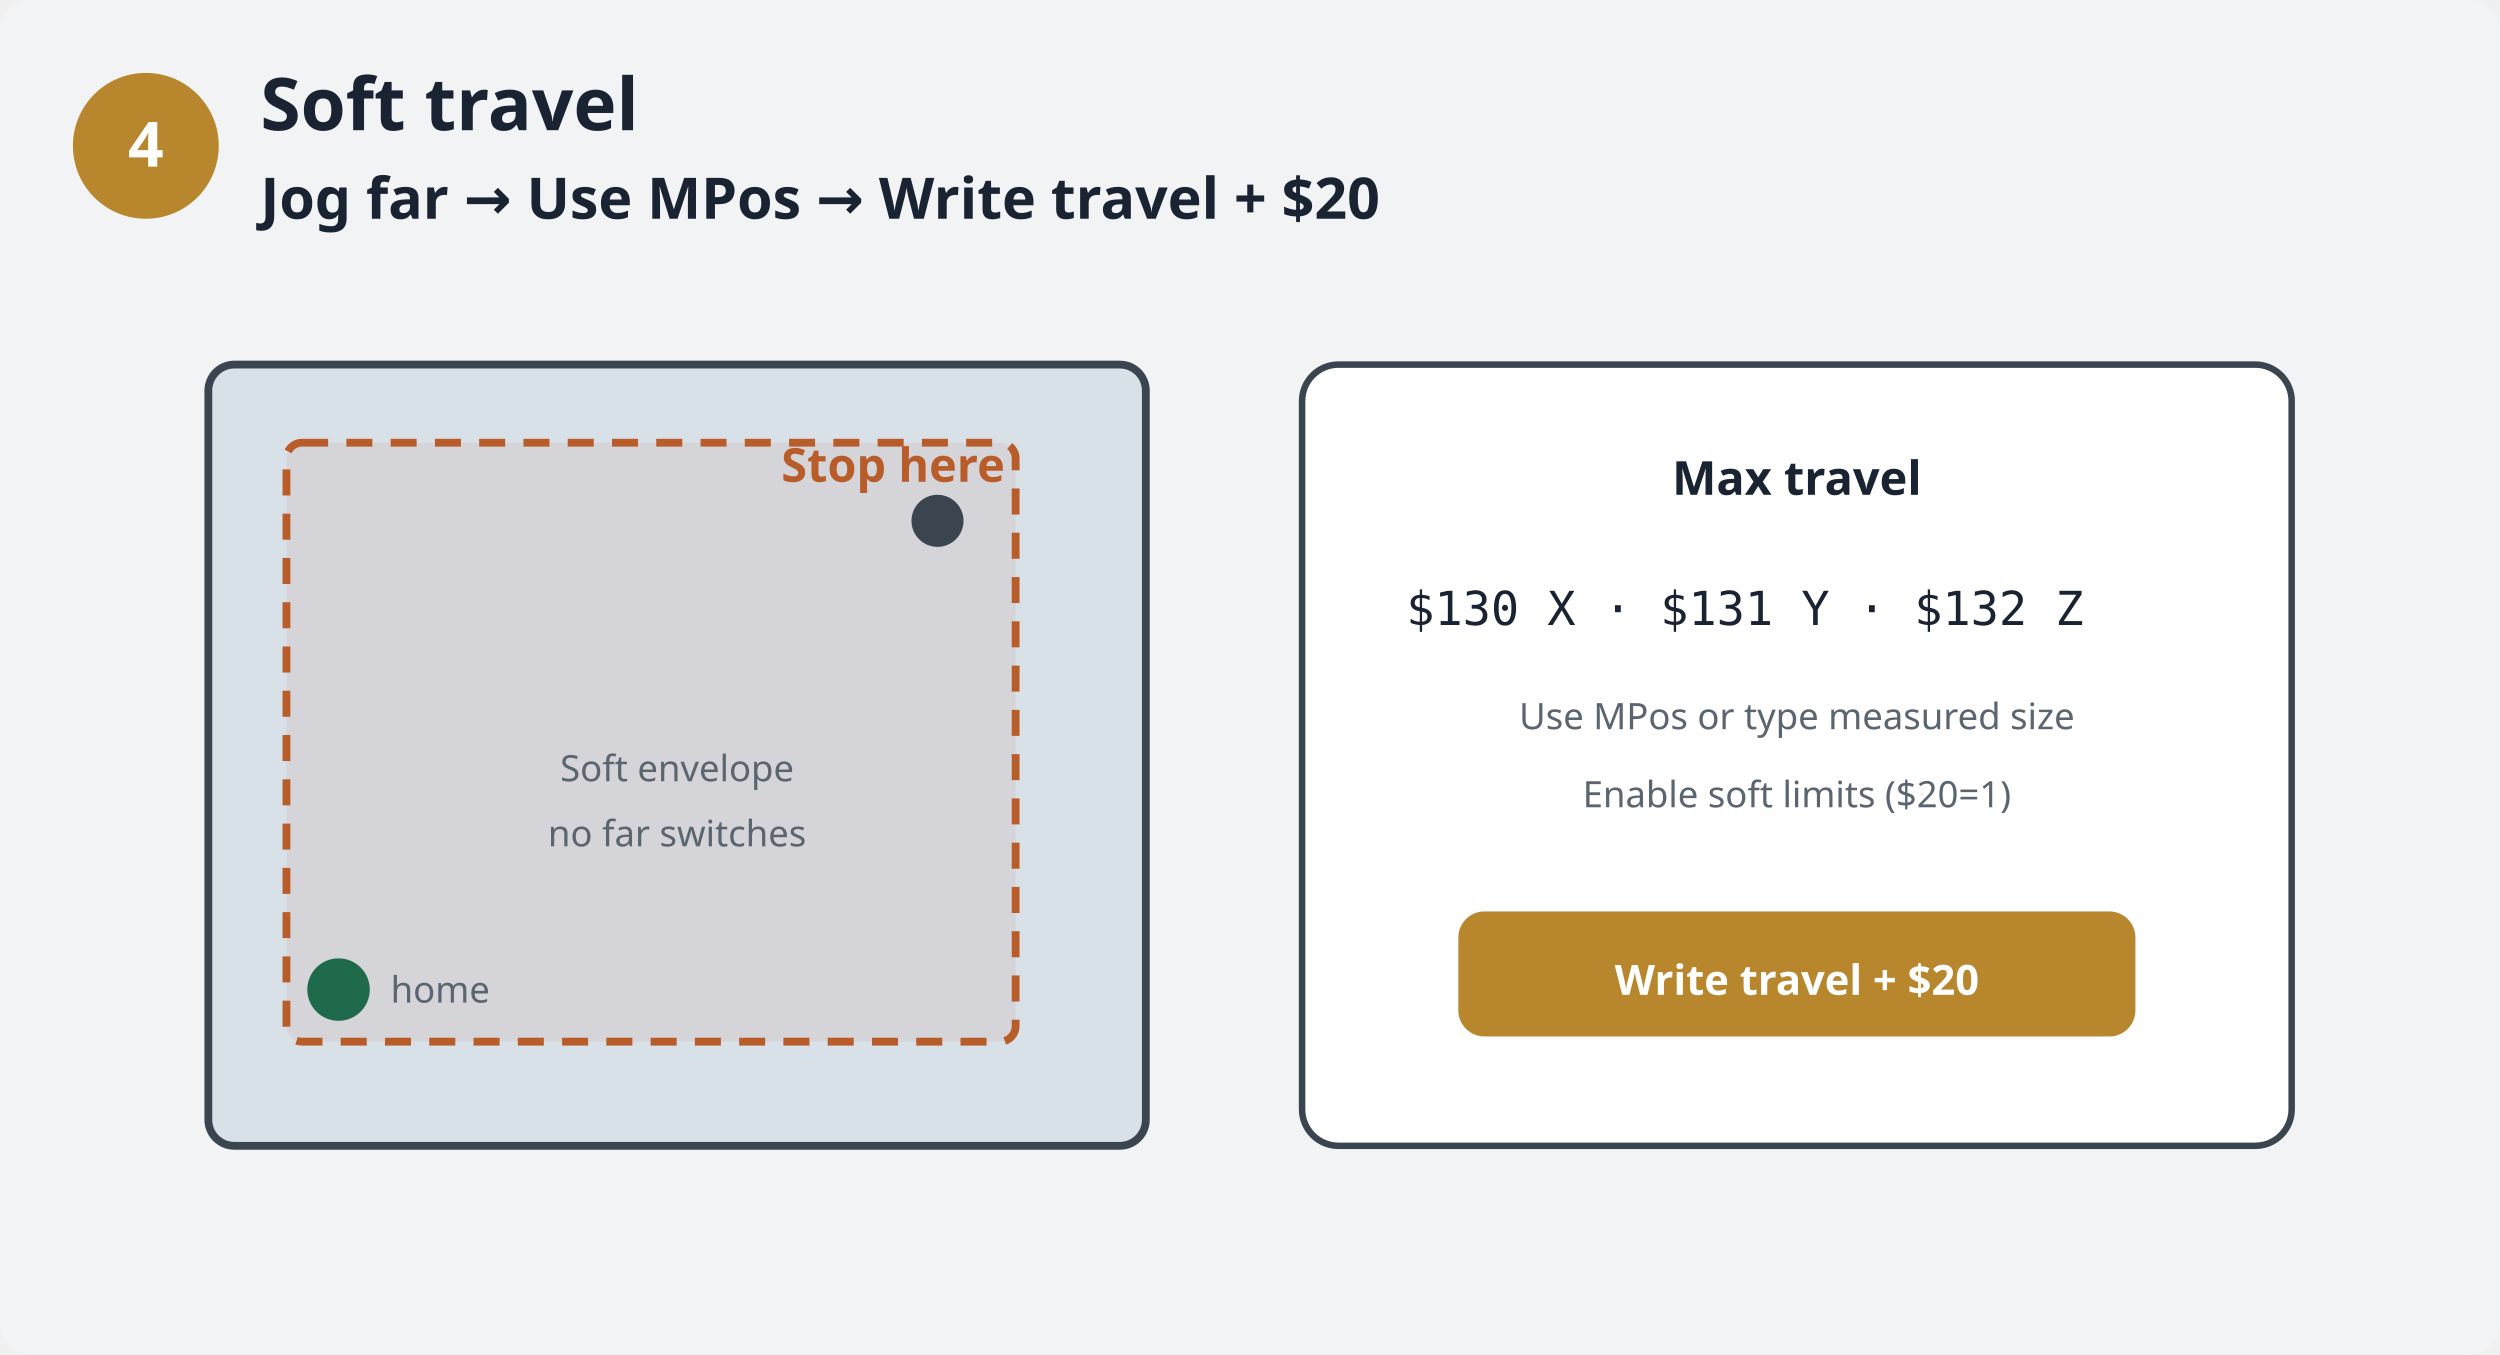
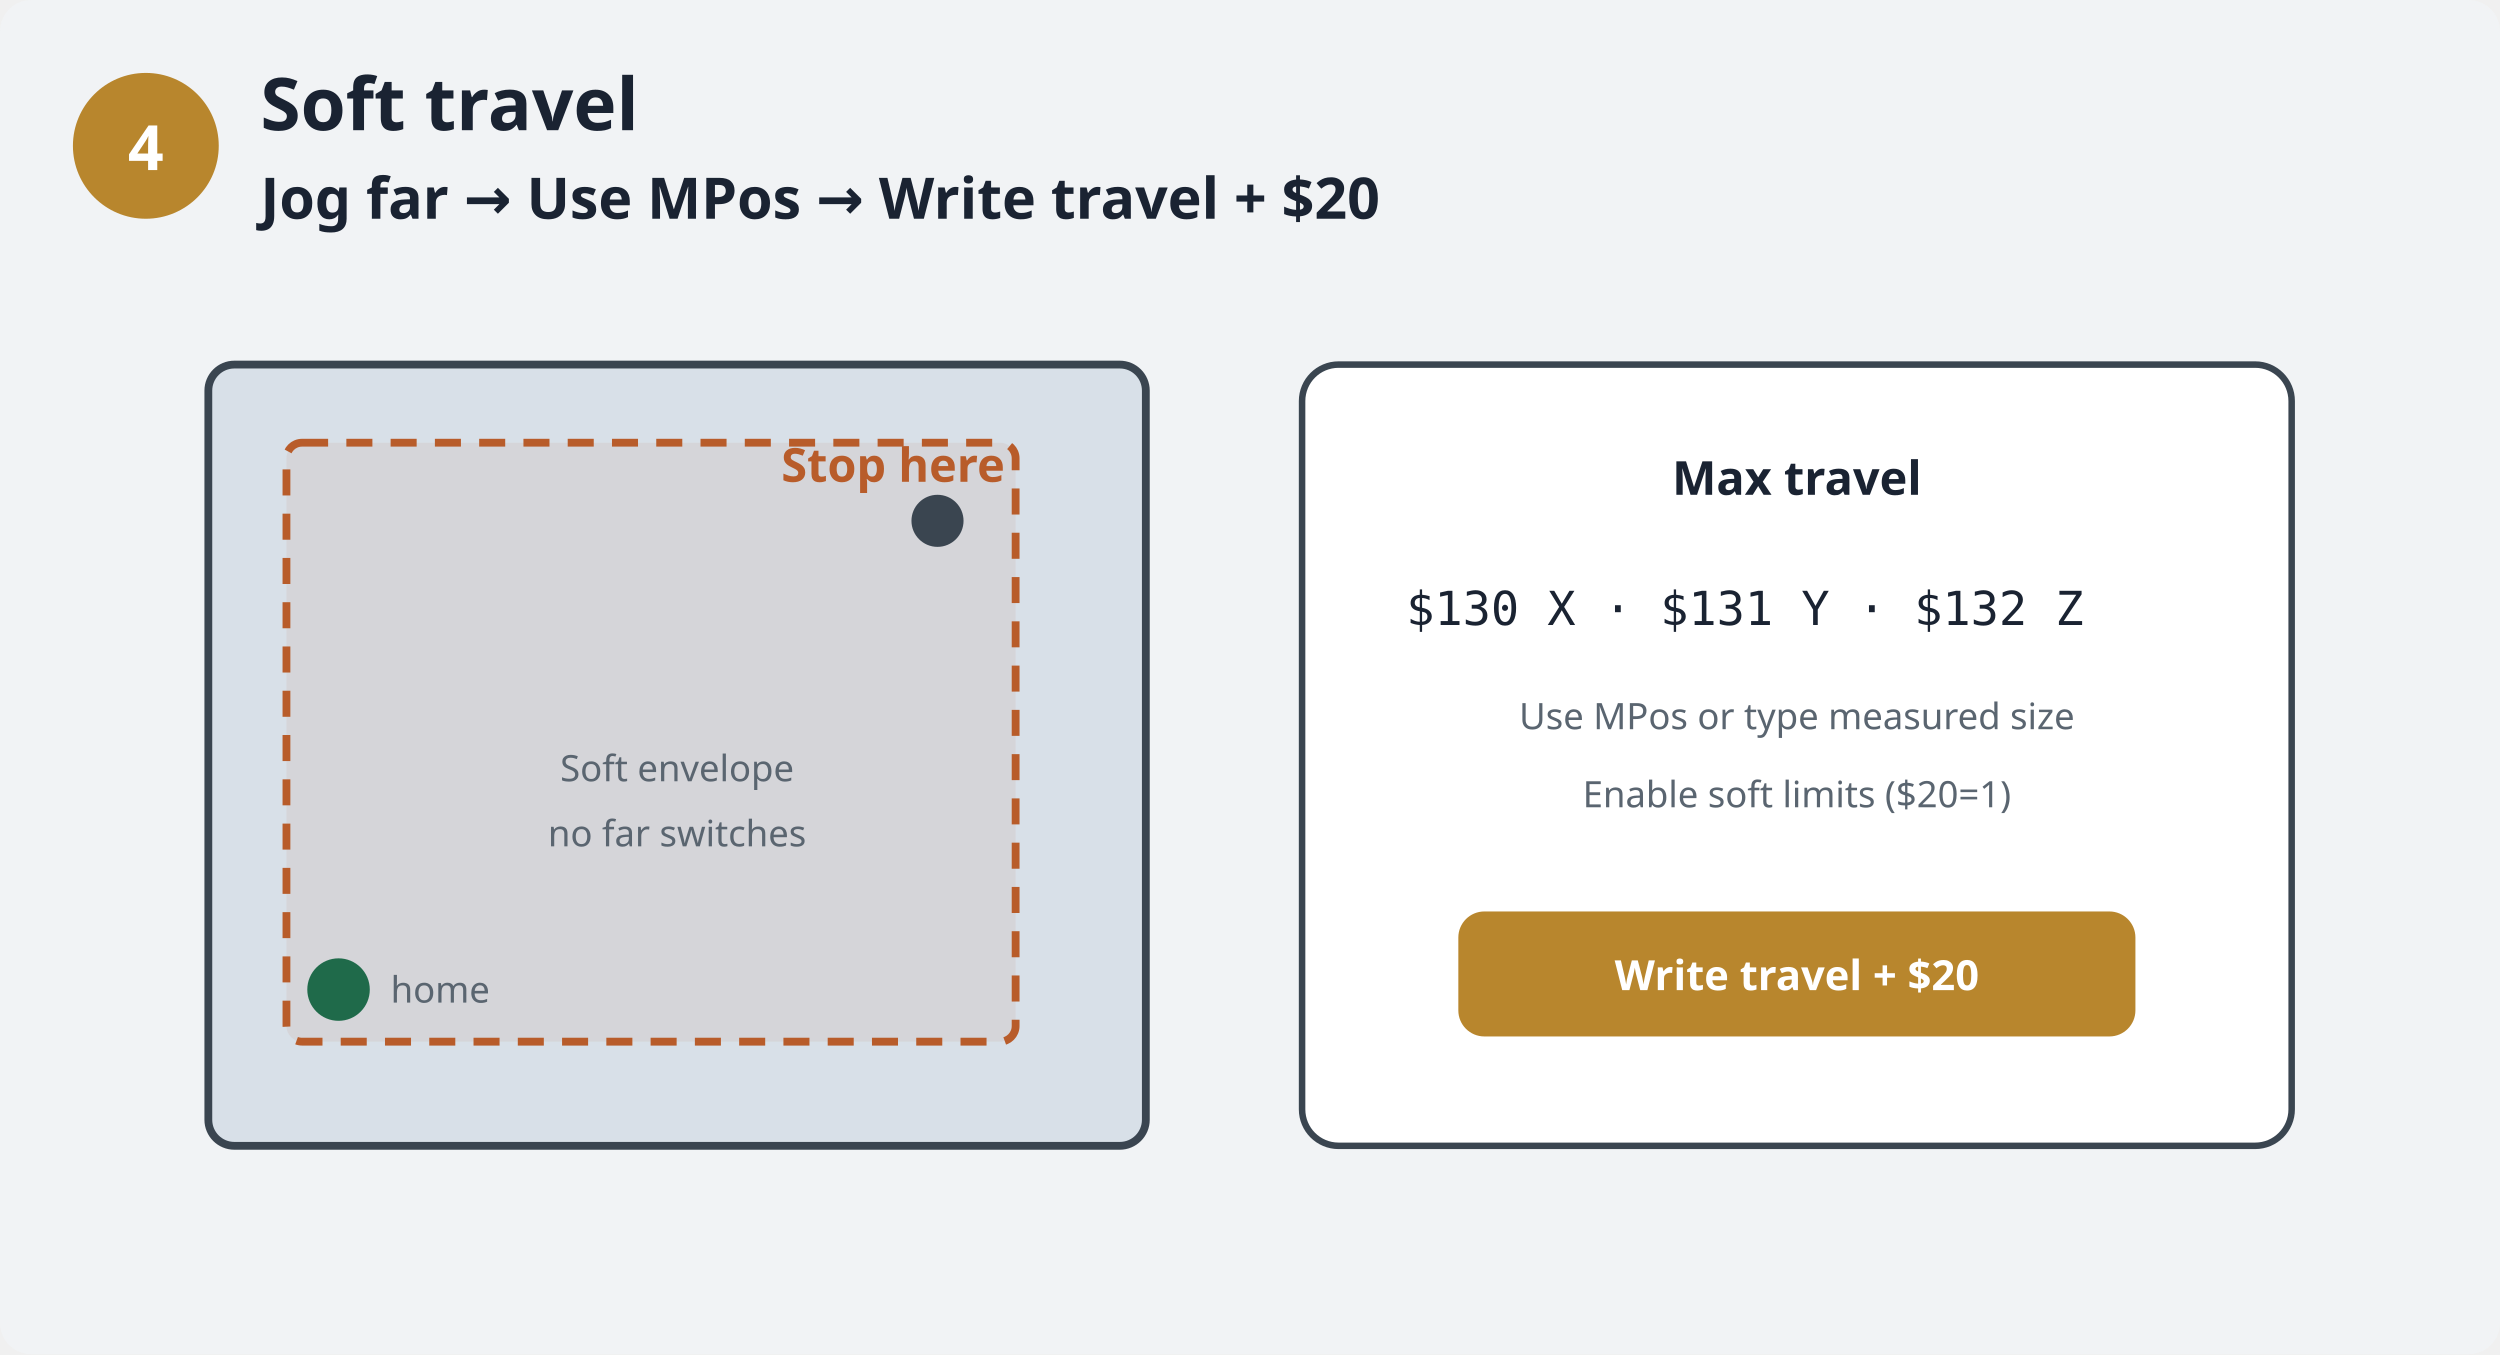
<svg xmlns="http://www.w3.org/2000/svg" viewBox="0 0 960 520" role="img" aria-labelledby="t d">
  <defs>
    <style>
      /* SharpCNC diagram type: UI stack on all text; avoid SVG Times default on .tiny/etc. */
      text, tspan { font-family: "Sora", system-ui, "Segoe UI", sans-serif; }
      .bg { fill: #f1f3f5; }
      .bed { fill: #d8e0e8; stroke: #3a4550; stroke-width: 3; }
      .soft { fill: rgba(184, 92, 42, 0.08); stroke: #b85c2a; stroke-width: 3; stroke-dasharray: 10 7; }
      .sw { fill: #1f6a4a; }
      .num { fill: #b8862d; }
      .card { fill: #ffffff; stroke: #3a4550; stroke-width: 2.5; }
      .lab { font-family: "Sora", system-ui, "Segoe UI", sans-serif; fill: #1a2332; font-size: 18px; }
      .big { font-size: 28px; font-weight: 700; }
      .act { font-size: 22px; font-weight: 700; }
      .tiny { font-size: 14px; fill: #5a6570; }
      .w { fill: #ffffff; font-family: "Sora", system-ui, "Segoe UI", sans-serif; font-weight: 700; }
      .btn { fill: #b8862d; }
      .warn { fill: #b85c2a; }
      .mono { font-family: "IBM Plex Mono", ui-monospace, SFMono-Regular, Menlo, Consolas, monospace; }
    </style>
  </defs>
  <rect class="bg" width="960" height="520" rx="12" />
  <circle class="num" cx="56" cy="56" r="28" />
-   <text class="w" x="56" y="64" text-anchor="middle" font-size="24">4</text>
+   <text class="w" x="56" y="56" text-anchor="middle" dominant-baseline="central" font-size="24">4</text>
  <text class="lab big" x="100" y="50">Soft travel</text>
  <text class="lab act" x="100" y="84">Jog far → Use MPos → Write travel + $20</text>
  <rect class="bed" x="80" y="140" width="360" height="300" rx="10" />
  <rect class="soft" x="110" y="170" width="280" height="230" rx="6" />
  <circle class="sw" cx="130" cy="380" r="12" />
  <text class="tiny" x="150" y="385">home</text>
  <circle fill="#3a4550" cx="360" cy="200" r="10" />
  <text class="lab warn" x="300" y="185" font-weight="700" font-size="14">Stop here</text>
  <text class="tiny" x="260" y="300" text-anchor="middle">Soft envelope</text>
  <text class="tiny" x="260" y="325" text-anchor="middle">no far switches</text>
  <rect class="card" x="500" y="140" width="380" height="300" rx="14" />
  <text class="lab" x="690" y="190" text-anchor="middle" font-weight="700">Max travel</text>
  <text class="lab mono" x="540" y="240" font-size="16">$130 X · $131 Y · $132 Z</text>
  <text class="tiny" x="690" y="280" text-anchor="middle">Use MPos or type measured size</text>
  <text class="tiny" x="690" y="310" text-anchor="middle">Enable soft limits ($20=1)</text>
  <rect class="btn" x="560" y="350" width="260" height="48" rx="10" />
-   <text class="w" x="690" y="382" text-anchor="middle" font-size="16">Write travel + $20</text>
+   <text class="w" x="690" y="374" text-anchor="middle" dominant-baseline="central" font-size="16">Write travel + $20</text>
</svg>
